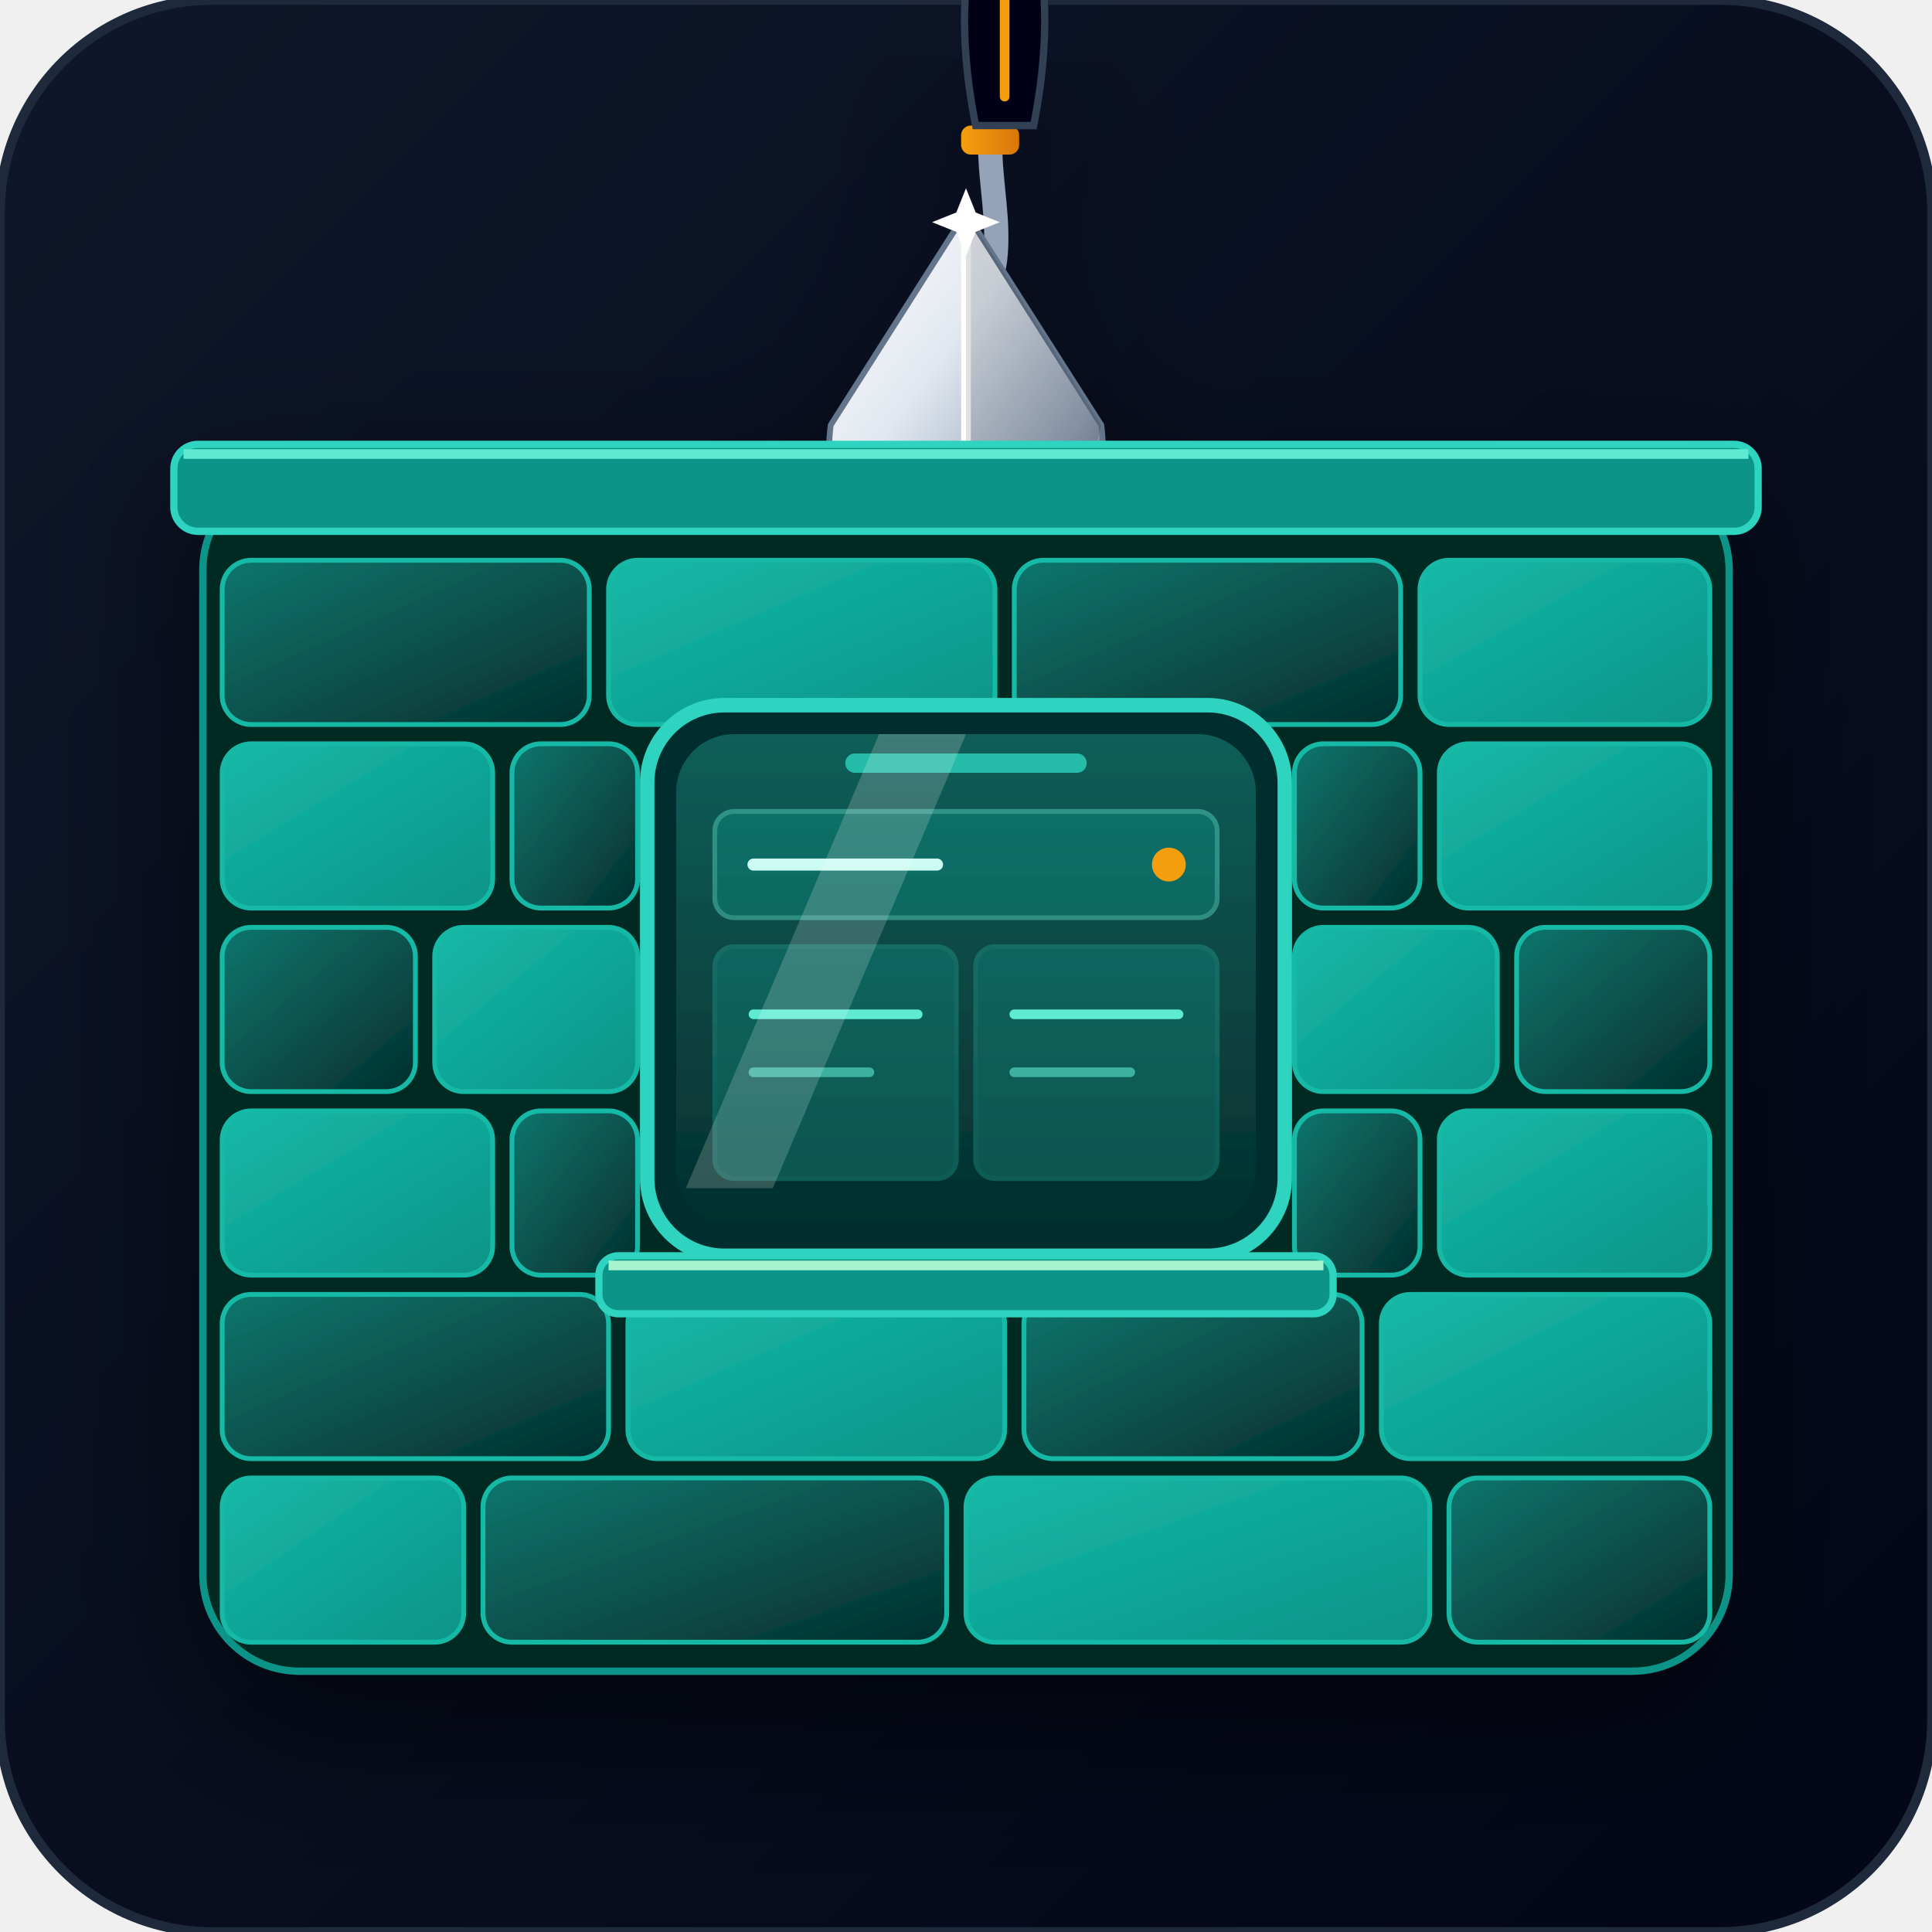
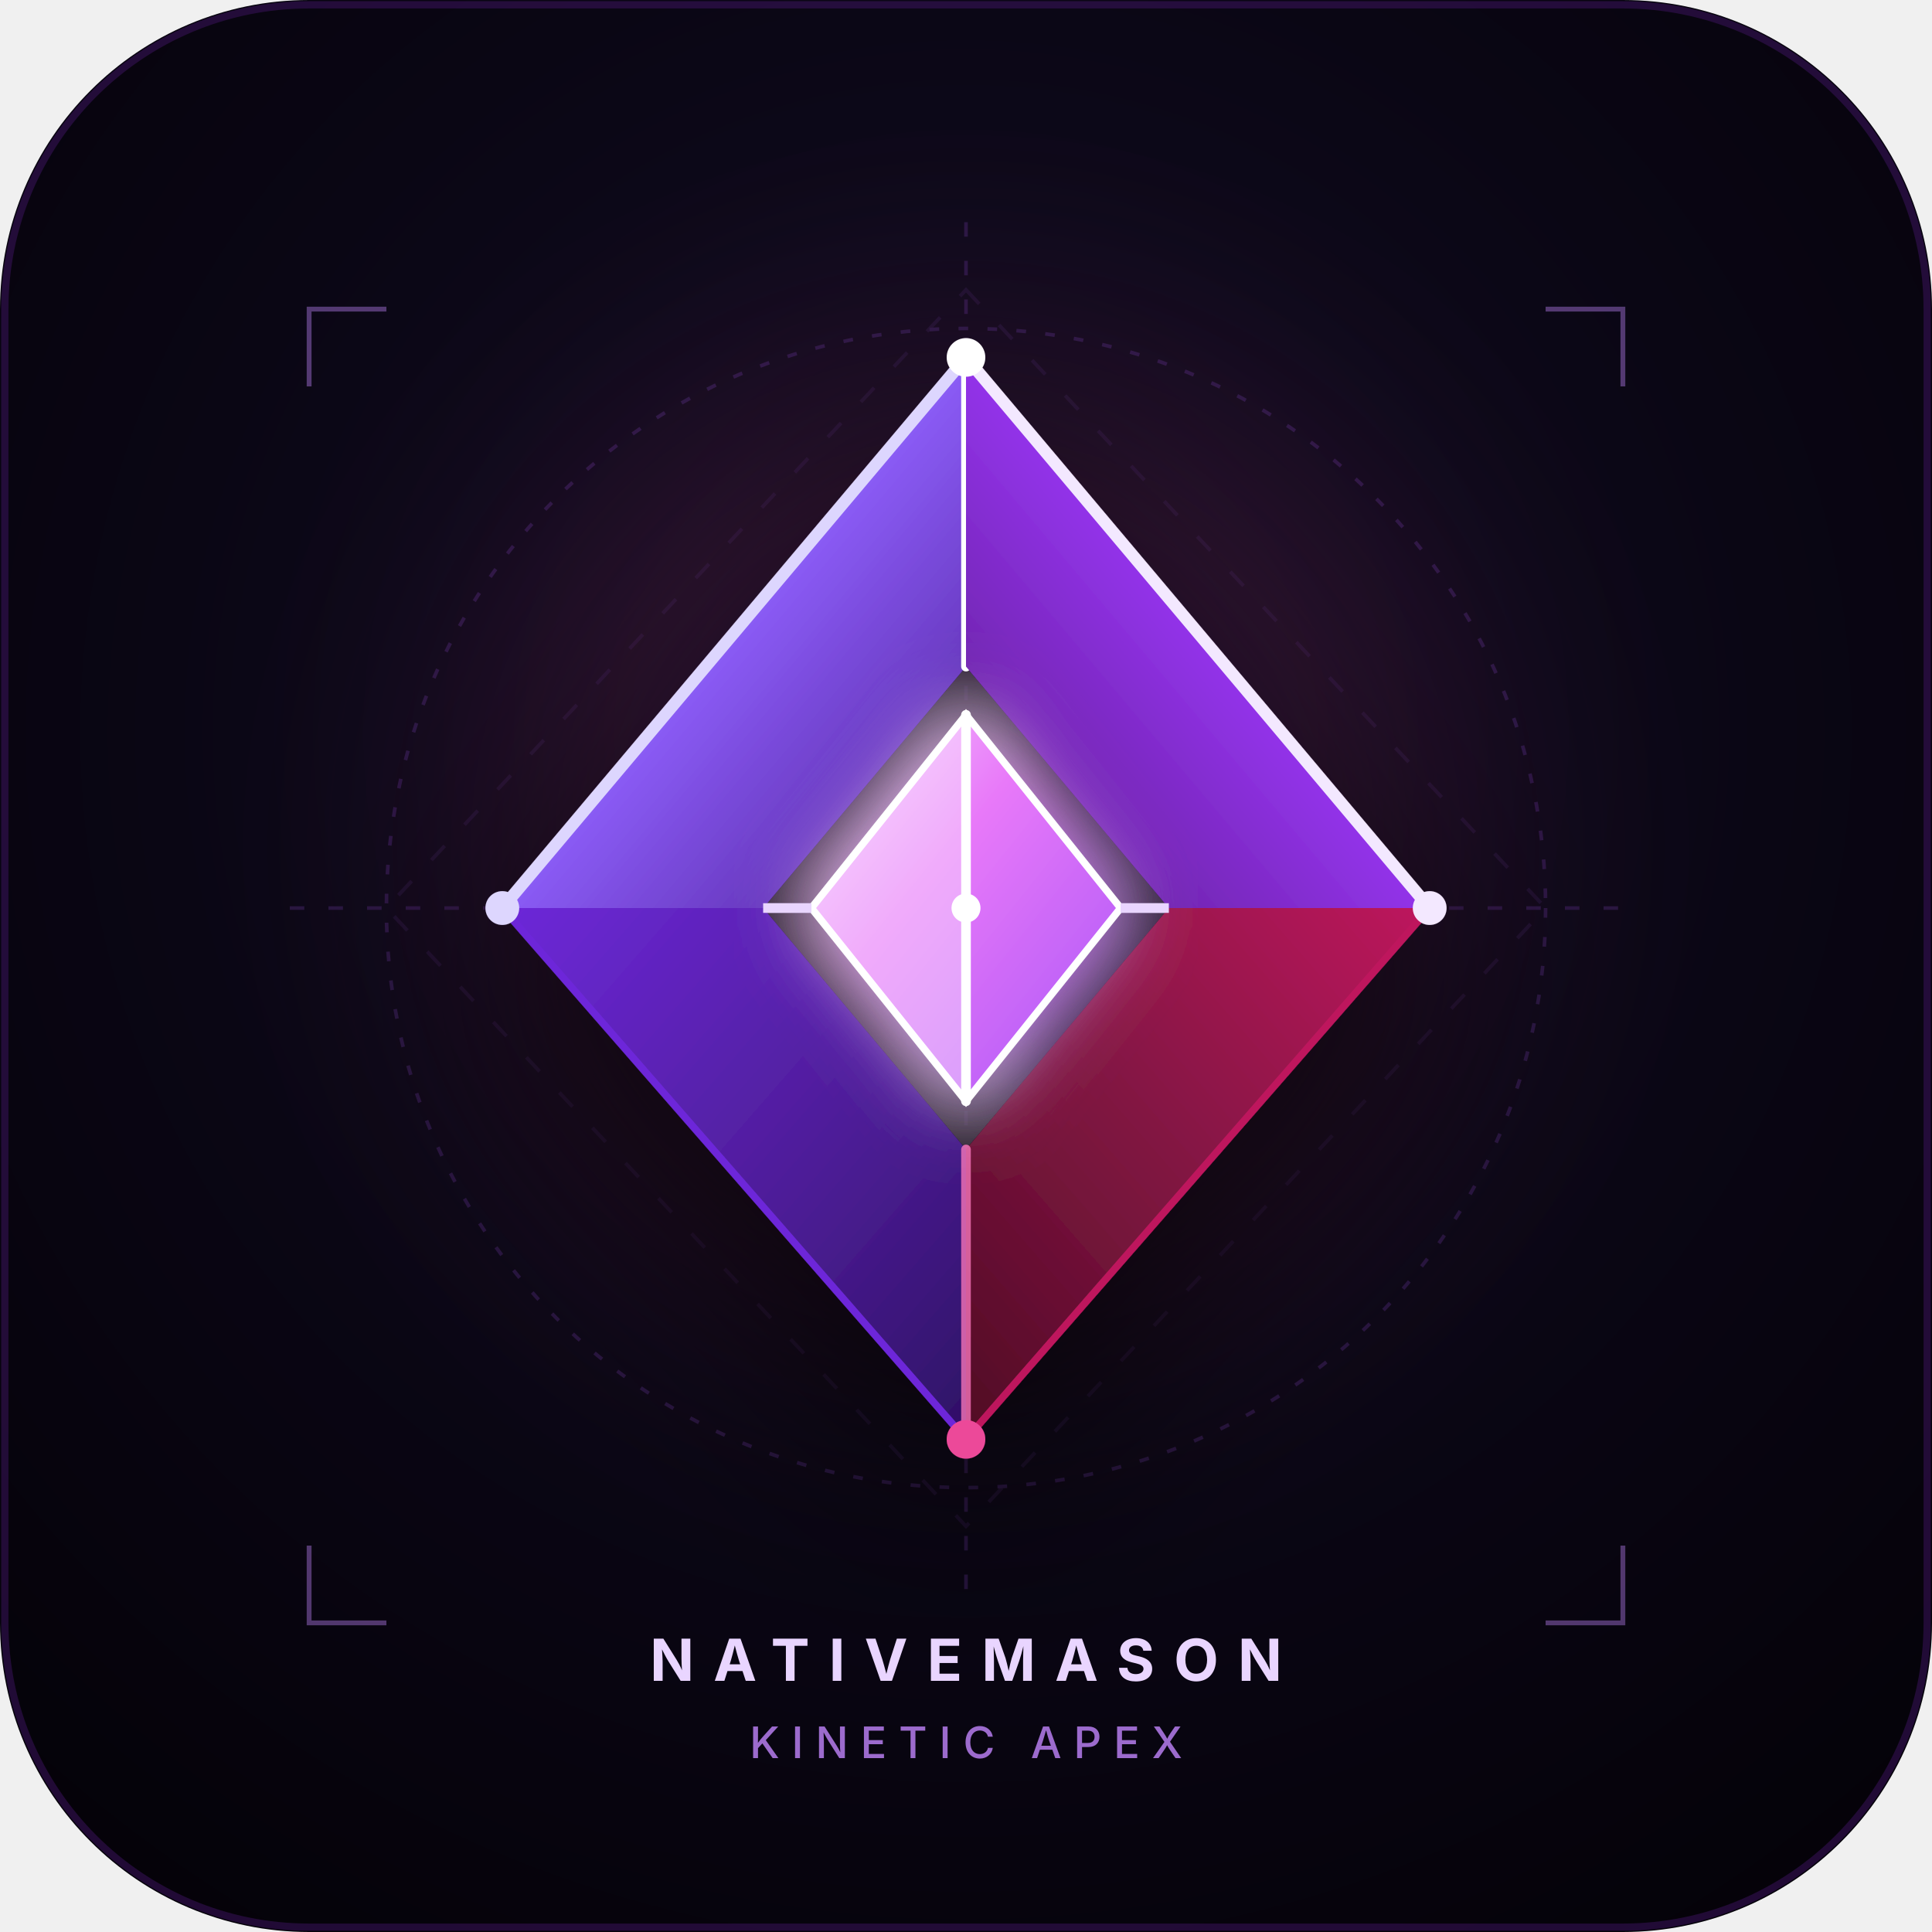
- <svg xmlns="http://www.w3.org/2000/svg" viewBox="0 0 400 400" width="100%" height="100%" role="img" aria-labelledby="title-4 desc-4">
+ <svg xmlns="http://www.w3.org/2000/svg" viewBox="0 0 400 400" width="100%" height="100%">
  <defs>
-     <linearGradient id="bg4" x1="0%" y1="0%" x2="100%" y2="100%">
-       <stop offset="0%" stop-color="#0F172A" />
-       <stop offset="100%" stop-color="#020617" />
+     <radialGradient id="bgGrad4" cx="50%" cy="38%" r="75%">
+       <stop offset="0%" stop-color="#140E26" />
+       <stop offset="55%" stop-color="#0A0614" />
+       <stop offset="100%" stop-color="#040208" />
+     </radialGradient>
+     <radialGradient id="coreGlow4" cx="50%" cy="46%" r="50%">
+       <stop offset="0%" stop-color="#8B5CF6" stop-opacity="0.32" />
+       <stop offset="50%" stop-color="#EC4899" stop-opacity="0.12" />
+       <stop offset="100%" stop-color="#0A0614" stop-opacity="0" />
+     </radialGradient>
+     <linearGradient id="violetWingLeft" x1="0%" y1="0%" x2="100%" y2="100%">
+       <stop offset="0%" stop-color="#A78BFA" />
+       <stop offset="50%" stop-color="#8B5CF6" />
+       <stop offset="100%" stop-color="#4C1D95" />
    </linearGradient>
-     <linearGradient id="masonBrickA" x1="0%" y1="0%" x2="100%" y2="100%">
-       <stop offset="0%" stop-color="#0F766E" />
-       <stop offset="100%" stop-color="#042F2E" />
+     <linearGradient id="violetWingRight" x1="100%" y1="0%" x2="0%" y2="100%">
+       <stop offset="0%" stop-color="#C084FC" />
+       <stop offset="50%" stop-color="#9333EA" />
+       <stop offset="100%" stop-color="#581C87" />
    </linearGradient>
-     <linearGradient id="masonBrickB" x1="0%" y1="0%" x2="100%" y2="100%">
-       <stop offset="0%" stop-color="#14B8A6" />
-       <stop offset="100%" stop-color="#0D9488" />
+     <linearGradient id="fuchsiaLowerLeft" x1="0%" y1="0%" x2="100%" y2="100%">
+       <stop offset="0%" stop-color="#6D28D9" />
+       <stop offset="60%" stop-color="#4C1D95" />
+       <stop offset="100%" stop-color="#2E1065" />
    </linearGradient>
-     <linearGradient id="chromeTrowel" x1="0%" y1="0%" x2="100%" y2="100%">
-       <stop offset="0%" stop-color="#FFFFFF" />
-       <stop offset="40%" stop-color="#E2E8F0" />
-       <stop offset="75%" stop-color="#94A3B8" />
-       <stop offset="100%" stop-color="#475569" />
+     <linearGradient id="fuchsiaLowerRight" x1="100%" y1="0%" x2="0%" y2="100%">
+       <stop offset="0%" stop-color="#BE185D" />
+       <stop offset="50%" stop-color="#831843" />
+       <stop offset="100%" stop-color="#500724" />
    </linearGradient>
-     <linearGradient id="amberAccent" x1="0%" y1="0%" x2="100%" y2="0%">
-       <stop offset="0%" stop-color="#F59E0B" />
-       <stop offset="100%" stop-color="#D97706" />
+     <linearGradient id="prismCore" x1="0%" y1="0%" x2="100%" y2="100%">
+       <stop offset="0%" stop-color="#F5D0FE" />
+       <stop offset="40%" stop-color="#E879F9" />
+       <stop offset="100%" stop-color="#A855F7" />
    </linearGradient>
-     <linearGradient id="terminalGlass" x1="0%" y1="0%" x2="0%" y2="100%">
-       <stop offset="0%" stop-color="#115E59" />
-       <stop offset="100%" stop-color="#042F2E" />
-     </linearGradient>
-     <filter id="glow4" x="-15%" y="-15%" width="130%" height="130%">
-       <feDropShadow dx="0" dy="12" stdDeviation="16" flood-color="#000000" flood-opacity="0.6" />
+     <filter id="glowFilter4" x="-25%" y="-25%" width="150%" height="150%">
+       <feGaussianBlur stdDeviation="8" result="blur" />
+       <feComposite in="SourceGraphic" in2="blur" operator="over" />
+     </filter>
+     <filter id="shadowPlate4" x="-20%" y="-20%" width="140%" height="140%">
+       <feDropShadow dx="0" dy="16" stdDeviation="24" flood-color="#000000" flood-opacity="0.8" />
    </filter>
  </defs>
-   <rect width="400" height="400" rx="44" fill="url(#bg4)" stroke="#1E293B" stroke-width="2" />
-   <g filter="url(#glow4)">
-     <g transform="translate(200, 48)">
-       <path d="M0,38 C-3,26 4,18 6,6 C7,-2 5,-10 5,-18" fill="none" stroke="#94A3B8" stroke-width="5" stroke-linecap="round" />
-       <rect x="-1" y="-22" width="12" height="6" rx="2" fill="url(#amberAccent)" />
-       <path d="M2,-22 C0,-32 -2,-48 2,-62 C5,-72 11,-72 14,-62 C18,-48 16,-32 14,-22 Z" fill="#020617" stroke="#334155" stroke-width="1.5" />
-       <line x1="8" y1="-56" x2="8" y2="-28" stroke="#F59E0B" stroke-width="2" stroke-linecap="round" />
-       <path d="M0,-4 L-28,40 C-30,54 -22,72 -4,72 L4,72 C22,72 30,54 28,40 Z" fill="url(#chromeTrowel)" stroke="#64748B" stroke-width="1.2" />
-       <line x1="0" y1="-2" x2="0" y2="70" stroke="#FFFFFF" stroke-width="2" />
-       <polygon points="0,-4 28,40 20,72 0,72" fill="#000000" opacity="0.12" />
-       <polygon points="0,-9 2,-4 7,-2 2,0 0,5 -2,0 -7,-2 -2,-4" fill="#FFFFFF" />
+   <rect width="400" height="400" rx="64" fill="url(#bgGrad4)" />
+   <rect width="398" height="398" x="1" y="1" rx="63" fill="none" stroke="#581C87" stroke-opacity="0.35" stroke-width="1.5" />
+   <circle cx="200" cy="188" r="160" fill="url(#coreGlow4)" />
+   <g opacity="0.18" stroke="#A855F7" stroke-width="0.75">
+     <line x1="200" y1="46" x2="200" y2="330" stroke-dasharray="3 5" />
+     <line x1="60" y1="188" x2="340" y2="188" stroke-dasharray="3 5" />
+     <polygon points="200,60 320,188 200,316 80,188" fill="none" stroke-dasharray="4 6" opacity="0.5" />
+     <circle cx="200" cy="188" r="120" fill="none" stroke-dasharray="2 4" />
+   </g>
+   <g stroke="#C084FC" stroke-width="1" opacity="0.4">
+     <path d="M 64 80 L 64 64 L 80 64" fill="none" />
+     <path d="M 336 80 L 336 64 L 320 64" fill="none" />
+     <path d="M 64 320 L 64 336 L 80 336" fill="none" />
+     <path d="M 336 320 L 336 336 L 320 336" fill="none" />
+   </g>
+   <g filter="url(#shadowPlate4)">
+     <polygon points="200,74 104,188 158,188 200,138" fill="url(#violetWingLeft)" />
+     <line x1="200" y1="74" x2="104" y2="188" stroke="#DDD6FE" stroke-width="2.5" stroke-linecap="round" />
+     <line x1="200" y1="74" x2="200" y2="138" stroke="#FFFFFF" stroke-width="2" stroke-linecap="round" />
+     <polygon points="200,74 296,188 242,188 200,138" fill="url(#violetWingRight)" />
+     <line x1="200" y1="74" x2="296" y2="188" stroke="#F3E8FF" stroke-width="2.5" stroke-linecap="round" />
+     <polygon points="104,188 158,188 200,238 200,298" fill="url(#fuchsiaLowerLeft)" />
+     <line x1="104" y1="188" x2="200" y2="298" stroke="#6D28D9" stroke-width="1.5" stroke-linecap="round" />
+     <polygon points="296,188 242,188 200,238 200,298" fill="url(#fuchsiaLowerRight)" />
+     <line x1="296" y1="188" x2="200" y2="298" stroke="#BE185D" stroke-width="1.5" stroke-linecap="round" />
+     <line x1="200" y1="238" x2="200" y2="298" stroke="#F472B6" stroke-width="2" stroke-linecap="round" opacity="0.8" />
+     <g filter="url(#glowFilter4)">
+       <polygon points="200,148 232,188 200,228 168,188" fill="url(#prismCore)" />
+       <polygon points="200,148 168,188 200,228" fill="#FDF4FF" opacity="0.4" />
+       <line x1="200" y1="148" x2="200" y2="228" stroke="#FFFFFF" stroke-width="2" stroke-linecap="round" />
+       <polygon points="200,148 232,188 200,228 168,188" fill="none" stroke="#FFFFFF" stroke-width="1.5" />
    </g>
-     <rect x="42" y="98" width="316" height="248" rx="20" fill="#022C22" stroke="#0D9488" stroke-width="1.5" />
-     <rect x="36" y="92" width="328" height="18" rx="5" fill="#0D9488" stroke="#2DD4BF" stroke-width="1.5" />
-     <line x1="38" y1="94" x2="362" y2="94" stroke="#5EEAD4" stroke-width="2" />
-     <rect x="46" y="116" width="76" height="34" rx="6" fill="url(#masonBrickA)" stroke="#14B8A6" stroke-width="1" />
-     <rect x="126" y="116" width="80" height="34" rx="6" fill="url(#masonBrickB)" stroke="#14B8A6" stroke-width="1" />
-     <rect x="210" y="116" width="80" height="34" rx="6" fill="url(#masonBrickA)" stroke="#14B8A6" stroke-width="1" />
-     <rect x="294" y="116" width="60" height="34" rx="6" fill="url(#masonBrickB)" stroke="#14B8A6" stroke-width="1" />
-     <rect x="46" y="154" width="56" height="34" rx="6" fill="url(#masonBrickB)" stroke="#14B8A6" stroke-width="1" />
-     <rect x="106" y="154" width="26" height="34" rx="6" fill="url(#masonBrickA)" stroke="#14B8A6" stroke-width="1" />
-     <rect x="268" y="154" width="26" height="34" rx="6" fill="url(#masonBrickA)" stroke="#14B8A6" stroke-width="1" />
-     <rect x="298" y="154" width="56" height="34" rx="6" fill="url(#masonBrickB)" stroke="#14B8A6" stroke-width="1" />
-     <rect x="46" y="192" width="40" height="34" rx="6" fill="url(#masonBrickA)" stroke="#14B8A6" stroke-width="1" />
-     <rect x="90" y="192" width="42" height="34" rx="6" fill="url(#masonBrickB)" stroke="#14B8A6" stroke-width="1" />
-     <rect x="268" y="192" width="42" height="34" rx="6" fill="url(#masonBrickB)" stroke="#14B8A6" stroke-width="1" />
-     <rect x="314" y="192" width="40" height="34" rx="6" fill="url(#masonBrickA)" stroke="#14B8A6" stroke-width="1" />
-     <rect x="46" y="230" width="56" height="34" rx="6" fill="url(#masonBrickB)" stroke="#14B8A6" stroke-width="1" />
-     <rect x="106" y="230" width="26" height="34" rx="6" fill="url(#masonBrickA)" stroke="#14B8A6" stroke-width="1" />
-     <rect x="268" y="230" width="26" height="34" rx="6" fill="url(#masonBrickA)" stroke="#14B8A6" stroke-width="1" />
-     <rect x="298" y="230" width="56" height="34" rx="6" fill="url(#masonBrickB)" stroke="#14B8A6" stroke-width="1" />
-     <rect x="46" y="268" width="80" height="34" rx="6" fill="url(#masonBrickA)" stroke="#14B8A6" stroke-width="1" />
-     <rect x="130" y="268" width="78" height="34" rx="6" fill="url(#masonBrickB)" stroke="#14B8A6" stroke-width="1" />
-     <rect x="212" y="268" width="70" height="34" rx="6" fill="url(#masonBrickA)" stroke="#14B8A6" stroke-width="1" />
-     <rect x="286" y="268" width="68" height="34" rx="6" fill="url(#masonBrickB)" stroke="#14B8A6" stroke-width="1" />
-     <rect x="46" y="306" width="50" height="34" rx="6" fill="url(#masonBrickB)" stroke="#14B8A6" stroke-width="1" />
-     <rect x="100" y="306" width="96" height="34" rx="6" fill="url(#masonBrickA)" stroke="#14B8A6" stroke-width="1" />
-     <rect x="200" y="306" width="96" height="34" rx="6" fill="url(#masonBrickB)" stroke="#14B8A6" stroke-width="1" />
-     <rect x="300" y="306" width="54" height="34" rx="6" fill="url(#masonBrickA)" stroke="#14B8A6" stroke-width="1" />
-     <rect x="134" y="146" width="132" height="114" rx="16" fill="#042F2E" stroke="#2DD4BF" stroke-width="3" />
-     <rect x="140" y="152" width="120" height="102" rx="12" fill="url(#terminalGlass)" />
-     <rect x="175" y="156" width="50" height="4" rx="2" fill="#2DD4BF" opacity="0.8" />
-     <rect x="148" y="168" width="104" height="22" rx="4" fill="#0D9488" opacity="0.4" stroke="#5EEAD4" stroke-width="1" />
-     <line x1="156" y1="179" x2="194" y2="179" stroke="#CCFBF1" stroke-width="2.5" stroke-linecap="round" />
-     <circle cx="242" cy="179" r="3.5" fill="#F59E0B" />
-     <rect x="148" y="196" width="50" height="48" rx="4" fill="#14B8A6" opacity="0.25" stroke="#2DD4BF" stroke-width="1" />
-     <rect x="202" y="196" width="50" height="48" rx="4" fill="#14B8A6" opacity="0.25" stroke="#2DD4BF" stroke-width="1" />
-     <line x1="156" y1="210" x2="190" y2="210" stroke="#5EEAD4" stroke-width="2" stroke-linecap="round" />
-     <line x1="156" y1="222" x2="180" y2="222" stroke="#5EEAD4" stroke-width="2" stroke-linecap="round" opacity="0.6" />
-     <line x1="210" y1="210" x2="244" y2="210" stroke="#5EEAD4" stroke-width="2" stroke-linecap="round" />
-     <line x1="210" y1="222" x2="234" y2="222" stroke="#5EEAD4" stroke-width="2" stroke-linecap="round" opacity="0.6" />
-     <polygon points="142,246 182,152 200,152 160,246" fill="#FFFFFF" opacity="0.18" />
-     <rect x="124" y="260" width="152" height="12" rx="4" fill="#0D9488" stroke="#2DD4BF" stroke-width="1.5" />
-     <line x1="126" y1="262" x2="274" y2="262" stroke="#A7F3D0" stroke-width="2" />
+     <line x1="158" y1="188" x2="168" y2="188" stroke="#E9D5FF" stroke-width="2" />
+     <line x1="232" y1="188" x2="242" y2="188" stroke="#E9D5FF" stroke-width="2" />
+     <circle cx="200" cy="74" r="4" fill="#FFFFFF" />
+     <circle cx="104" cy="188" r="3.5" fill="#DDD6FE" />
+     <circle cx="296" cy="188" r="3.5" fill="#F3E8FF" />
+     <circle cx="200" cy="298" r="4" fill="#EC4899" />
+     <circle cx="200" cy="188" r="3" fill="#FFFFFF" />
  </g>
+   <text x="200" y="348" text-anchor="middle" font-family="-apple-system, BlinkMacSystemFont, 'SF Pro Display', 'Inter', sans-serif" font-size="12" font-weight="700" letter-spacing="4" fill="#E9D5FF">NATIVEMASON</text>
+   <text x="200" y="364" text-anchor="middle" font-family="-apple-system, BlinkMacSystemFont, 'SF Pro Text', 'Inter', sans-serif" font-size="9" font-weight="500" letter-spacing="2.5" fill="#C084FC" opacity="0.8">KINETIC APEX</text>
</svg>
